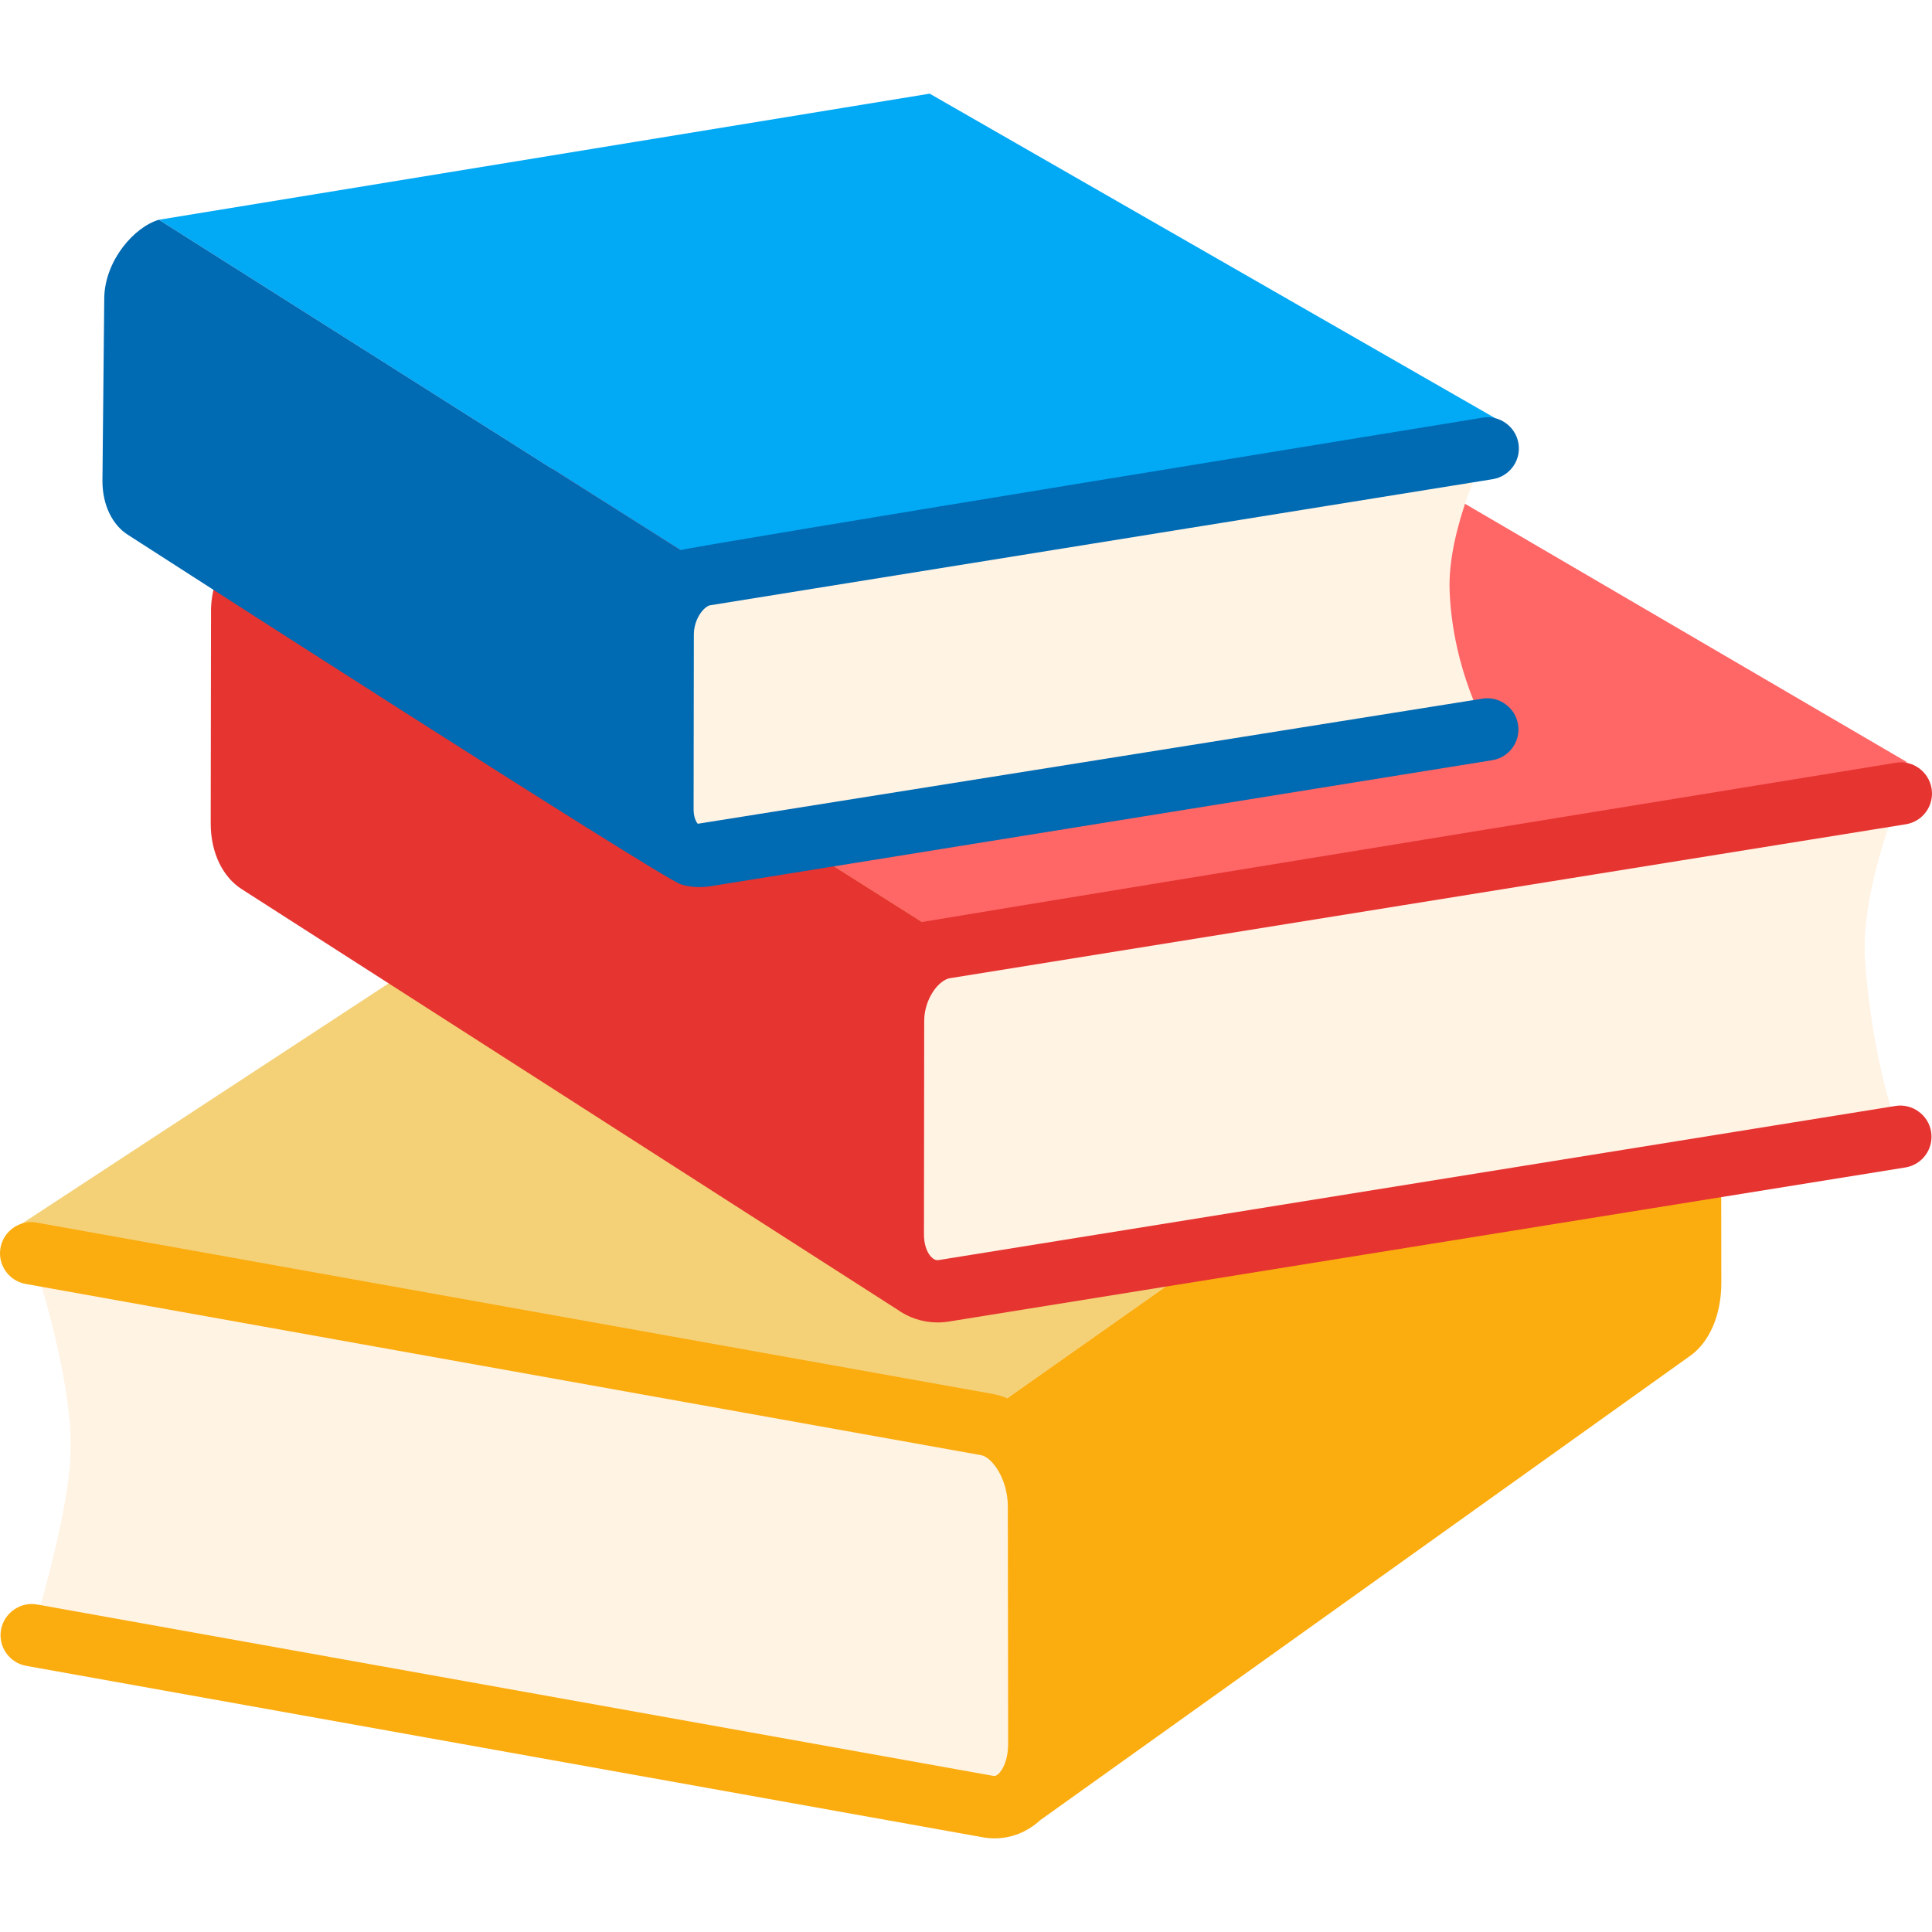
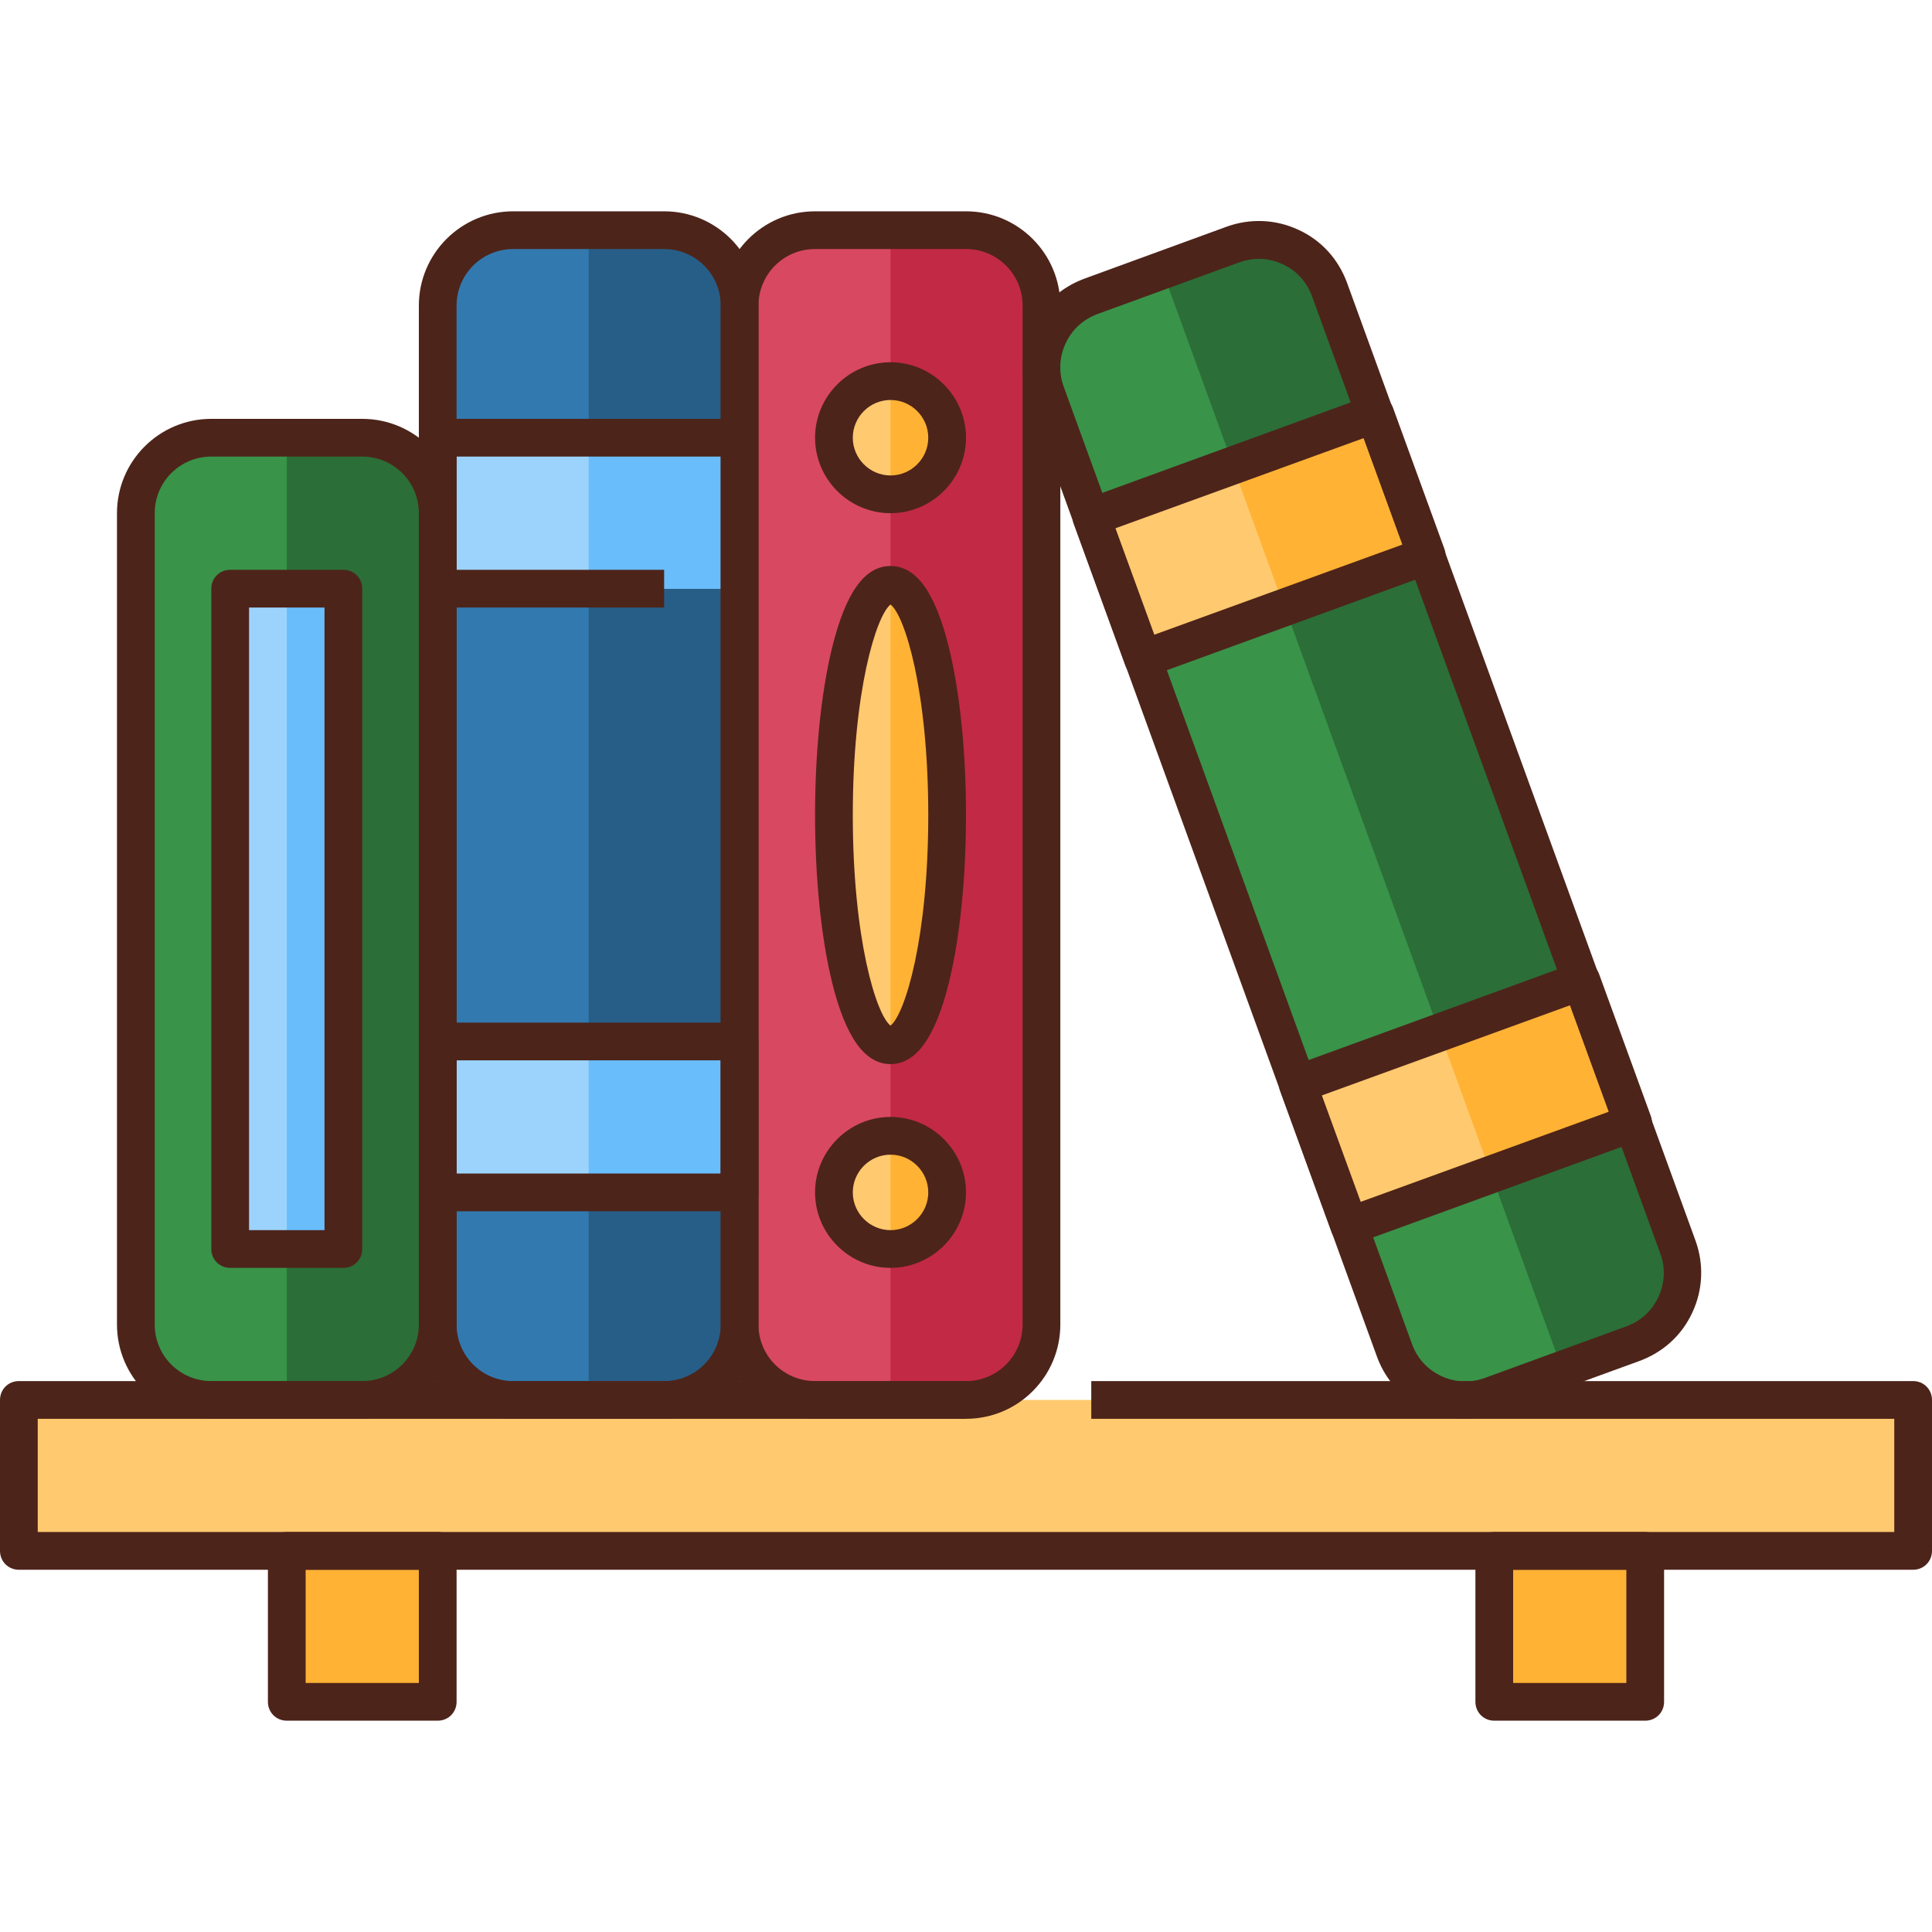
- <svg xmlns="http://www.w3.org/2000/svg" id="fi_5832416" height="512" viewBox="0 0 512 512" width="512">
-   <path id="_x30_7" d="m257.763 377.018 180.646-127.309-249.486-45.403-183.485 120.21z" fill="#f4d177" />
-   <path id="_x30_6" d="m254.246 250.629-180.646-114.388 249.502-40.806 182.34 106.581z" fill="#f66" />
-   <path id="_x30_5" d="m190.004 151.886-147.904-93.645 204.275-33.42 149.921 86.025z" fill="#02a9f4" />
-   <path id="_x30_4" d="m271.295 384.953c-2.5-3.953-5.919-6.711-9.693-7.42l-253.341-45.404s10.855 31.389 10.468 52.275c-.291 16.92-10.323 48.936-10.323 48.936l253.325 45.404c3.774.709 7.193-.824 9.678-3.855 2.483-3.033 4.032-7.549 4.016-12.807l-.08-62.871c-.001-5.258-1.55-10.34-4.05-14.258zm232.453-174.663-253.325 40.791c-3.79.646-7.209 3.113-9.709 6.677-2.5 3.549-4.048 8.081-4.048 12.807l-.064 56.516c-.017 4.742 1.516 8.791 4 11.484 2.483 2.742 5.903 4.113 9.677 3.484l253.341-40.807s-7.274-18.032-9.339-46.629c-1.355-18.726 9.467-44.323 9.467-44.323zm-316.986 16.452 207.389-33.436s-9.113-15.323-9.984-36.613c-.693-16.854 10.097-37.855 10.097-37.855l-207.405 33.419c-3.081.517-5.888 2.549-7.936 5.452-2.049 2.887-3.307 6.597-3.307 10.483l-.064 46.259c-.017 3.854 1.242 7.193 3.274 9.419 2.033 2.227 4.839 3.339 7.936 2.872z" fill="#fff3e4" />
-   <path id="_x30_3" d="m326.301 328.716-59.377 41.846c-1.254-.515-2.546-.908-3.871-1.157l-253.341-45.405c-4.403-.807-8.774 2.186-9.581 6.67-.806 4.492 2.178 8.781 6.678 9.588l253.26 45.389c1.048.201 2.693 1.273 4.258 3.75 1.758 2.742 2.758 6.314 2.758 9.822l.081 62.887c.016 3.072-.79 5.896-2.146 7.549-.968 1.154-1.516 1-1.839.959l-253.324-45.403c-4.387-.814-8.774 2.186-9.581 6.67-.807 4.492 2.178 8.781 6.678 9.588l253.244 45.387c1.146.219 2.274.324 3.387.324 4.446 0 8.65-1.68 12.095-4.826l172.278-123.078c4.936-3.5 8.226-10.613 8.209-19.371l-.039-31.013z" fill="#fbac0f" />
-   <path id="_x30_2" d="m502.313 293.09-253.389 40.814c-.597.121-1.322.104-2.258-.936-1.129-1.242-1.822-3.428-1.807-5.879l.064-56.525c0-2.822.92-5.758 2.549-8.064 1.29-1.83 2.871-3.032 4.258-3.266l253.325-40.791c4.517-.726 7.564-4.959 6.839-9.468-.726-4.5-5.049-7.621-9.451-6.839 0 0-202.579 32.949-258.119 42.209l-33.841-21.428-31.983 5.083-12.613-33.321-92.287-58.438c-7.952 2.338-17.323 13.016-17.678 25.048l-.081 56.952c0 7.855 3.274 14.242 8.209 17.387l173.682 111.373c-.067-.043-.116-.086-.18-.129 3.21 2.346 6.979 3.588 10.903 3.588 1.032 0 2.081-.082 3.129-.258l253.341-40.809c4.517-.725 7.564-4.959 6.839-9.467-.709-4.506-5.08-7.563-9.451-6.836z" fill="#e63431" />
-   <path id="_x30_1" d="m392.845 185.153-207.921 33.153c-.549-.597-1.113-1.911-1.113-3.847l.064-46.267c0-2.032.646-4.104 1.791-5.726.968-1.371 1.984-1.968 2.5-2.057l207.405-33.419c4.517-.726 7.564-4.968 6.839-9.468-.727-4.508-5.064-7.581-9.452-6.839 0 0-210.947 34.306-212.576 35.109l-138.282-87.551c-6.5 1.903-14.177 10.646-14.468 20.484l-.484 48.718c0 6.468 2.678 11.693 6.726 14.274 0 0 140.626 90.616 146.535 92.625 3.25 1.105 6.757.69 7.66.553l207.389-33.436c4.517-.726 7.564-4.968 6.839-9.468-.727-4.508-5.05-7.58-9.452-6.838z" fill="#006ab3" />
+ <svg xmlns="http://www.w3.org/2000/svg" id="Layer_1" enable-background="new 0 0 512 512" height="512" viewBox="0 0 512 512" width="512">
+   <g id="XMLID_1_">
+     <g id="XMLID_3606_">
+       <path id="XMLID_1226_" d="m76 391h40v60h-40z" fill="#ffb234" />
+       <path id="XMLID_1225_" d="m396 391h40v60h-40z" fill="#ffb234" />
+       <path id="XMLID_1224_" d="m5 371h502v40h-502z" fill="#ffc96f" />
+       <path id="XMLID_1223_" d="m96 116h-40c-11 0-20 9-20 20v215c0 11 9 20 20 20h40c11 0 20-9 20-20v-215c0-11-9-20-20-20z" fill="#399349" />
+       <path id="XMLID_3020_" d="m96 116h-20v255h20c11 0 20-9 20-20v-215c0-11-9-20-20-20z" fill="#2b6e38" />
+       <path id="XMLID_1222_" d="m256 61h-40c-11 0-20 9-20 20v270c0 11 9 20 20 20h40c11 0 20-9 20-20v-270c0-11-9-20-20-20z" fill="#d84861" />
+       <path id="XMLID_1410_" d="m256 61h-20v310h20c11 0 20-9 20-20v-270c0-11-9-20-20-20z" fill="#c22945" />
+       <path id="XMLID_1221_" d="m176 371h-40c-11 0-20-9-20-20v-270c0-11 9-20 20-20h40c11 0 20 9 20 20v270c0 11-9 20-20 20z" fill="#3279af" />
+       <path id="XMLID_3047_" d="m176 371h-20v-310h20c11 0 20 9 20 20v270c0 11-9 20-20 20z" fill="#275e87" />
+       <path id="XMLID_1220_" d="m116 276h80v40h-80z" fill="#9cd3fc" />
+       <path id="XMLID_1219_" d="m116 116h80v40h-80z" fill="#9cd3fc" />
+       <path id="XMLID_3075_" d="m156 276h40v40h-40z" fill="#69bdfb" />
+       <path id="XMLID_3074_" d="m156 116h40v40h-40z" fill="#69bdfb" />
+       <path id="XMLID_1218_" d="m395.2 369.8 37.6-13.7c10.4-3.8 15.7-15.3 12-25.6l-92.4-253.7c-3.8-10.4-15.3-15.7-25.6-12l-37.6 13.7c-10.4 3.8-15.7 15.3-12 25.6l92.3 253.7c3.8 10.4 15.3 15.8 25.7 12z" fill="#399349" />
+       <path id="XMLID_1748_" d="m414 362.9 18.8-6.8c10.4-3.8 15.7-15.3 12-25.6l-92.4-253.7c-3.8-10.4-15.3-15.7-25.6-12l-18.8 6.8z" fill="#2b6e38" />
+       <path id="XMLID_1217_" d="m348.3 272.5h80v40h-80z" fill="#ffc96f" transform="matrix(.94 -.342 .342 .94 -76.612 150.456)" />
+       <path id="XMLID_1474_" d="m387.1 265.6h40v40h-40z" fill="#ffb234" transform="matrix(.94 -.342 .342 .94 -73.139 156.471)" />
+       <path id="XMLID_1216_" d="m293.6 122.1h80v40h-80z" fill="#ffc96f" transform="matrix(-.94 .342 -.342 -.94 695.71 161.568)" />
+       <path id="XMLID_1404_" d="m332.4 115.3h40v40h-40z" fill="#ffb234" transform="matrix(-.94 .342 -.342 -.94 729.824 141.872)" />
+       <ellipse id="XMLID_1214_" cx="236" cy="216" fill="#ffc96f" rx="15" ry="61" />
+       <circle id="XMLID_1213_" cx="236" cy="116" fill="#ffc96f" r="15" />
+       <circle id="XMLID_1212_" cx="236" cy="316" fill="#ffc96f" r="15" />
+       <g fill="#ffb234">
+         <path id="XMLID_3108_" d="m236 155v122c8.3 0 15-27.3 15-61s-6.7-61-15-61z" />
+         <path id="XMLID_3111_" d="m236 101v30c8.3 0 15-6.7 15-15s-6.7-15-15-15z" />
+         <path id="XMLID_3106_" d="m236 301v30c8.3 0 15-6.7 15-15s-6.7-15-15-15z" />
+       </g>
+       <path id="XMLID_1211_" d="m61 156h30v175h-30z" fill="#9cd3fc" />
+       <path id="XMLID_1407_" d="m76 156h15v175h-15z" fill="#69bdfb" />
+     </g>
+     <g id="XMLID_3016_">
+       <g id="XMLID_480_">
+         <path id="XMLID_2350_" d="m116 456h-40c-2.8 0-5-2.2-5-5v-40c0-2.8 2.2-5 5-5h40c2.8 0 5 2.2 5 5v40c0 2.8-2.2 5-5 5zm-35-10h30v-30h-30z" fill="#4d241a" />
+       </g>
+       <g id="XMLID_507_">
+         <path id="XMLID_2346_" d="m436 456h-40c-2.8 0-5-2.2-5-5v-40c0-2.8 2.2-5 5-5h40c2.8 0 5 2.2 5 5v40c0 2.8-2.2 5-5 5zm-35-10h30v-30h-30z" fill="#4d241a" />
+       </g>
+       <g id="XMLID_520_">
+         <path id="XMLID_2345_" d="m507 416h-502c-2.8 0-5-2.2-5-5v-40c0-2.8 2.2-5 5-5h251v10h-246v30h492v-30h-212.8v-10h217.8c2.8 0 5 2.2 5 5v40c0 2.8-2.2 5-5 5z" fill="#4d241a" />
+       </g>
+       <g id="XMLID_509_">
+         <path id="XMLID_2342_" d="m96 376h-40c-13.8 0-25-11.2-25-25v-215c0-13.8 11.2-25 25-25h40c13.8 0 25 11.2 25 25v215c0 13.8-11.2 25-25 25zm-40-255c-8.3 0-15 6.7-15 15v215c0 8.3 6.7 15 15 15h40c8.3 0 15-6.7 15-15v-215c0-8.3-6.7-15-15-15z" fill="#4d241a" />
+       </g>
+       <g id="XMLID_513_">
+         <path id="XMLID_2339_" d="m256 376h-40c-13.8 0-25-11.2-25-25v-270c0-13.8 11.2-25 25-25h40c13.8 0 25 11.2 25 25v270c0 13.8-11.2 25-25 25zm-40-310c-8.3 0-15 6.7-15 15v270c0 8.3 6.7 15 15 15h40c8.3 0 15-6.7 15-15v-270c0-8.3-6.7-15-15-15z" fill="#4d241a" />
+       </g>
+       <g id="XMLID_522_">
+         <path id="XMLID_2336_" d="m176 376h-40c-13.8 0-25-11.2-25-25v-270c0-13.8 11.2-25 25-25h40c13.8 0 25 11.2 25 25v270c0 13.8-11.2 25-25 25zm-40-310c-8.3 0-15 6.7-15 15v270c0 8.3 6.7 15 15 15h40c8.3 0 15-6.7 15-15v-270c0-8.3-6.7-15-15-15z" fill="#4d241a" />
+       </g>
+       <g id="XMLID_521_">
+         <path id="XMLID_2332_" d="m196 321h-80c-2.8 0-5-2.2-5-5v-40c0-2.8 2.2-5 5-5h80c2.8 0 5 2.2 5 5v40c0 2.8-2.2 5-5 5zm-75-10h70v-30h-70z" fill="#4d241a" />
+       </g>
+       <g id="XMLID_2989_">
+         <path id="XMLID_2331_" d="m176 161h-60c-2.8 0-5-2.2-5-5v-40c0-2.8 2.2-5 5-5h80v10h-75v30h55z" fill="#4d241a" />
+       </g>
+       <g id="XMLID_516_">
+         <g id="XMLID_519_">
+           <path id="XMLID_2328_" d="m388.4 376c-10.2 0-19.8-6.3-23.5-16.5l-92.3-253.7c-2.3-6.3-2-13.1.8-19.1 2.8-6.1 7.8-10.6 14.1-12.9l37.5-13.7c6.3-2.3 13.1-2 19.1.8 6.1 2.8 10.6 7.8 12.9 14.1l92.3 253.7c2.3 6.3 2 13.1-.8 19.1-2.8 6.1-7.8 10.6-14.1 12.9l-37.6 13.7c-2.7 1.1-5.6 1.6-8.4 1.6zm-54.8-307.4c-1.7 0-3.5.3-5.1.9l-37.6 13.7c-3.8 1.4-6.8 4.1-8.5 7.8-1.7 3.6-1.9 7.7-.5 11.5l92.3 253.7c2.8 7.8 11.5 11.8 19.2 9l37.6-13.7c3.8-1.4 6.8-4.1 8.5-7.8s1.9-7.7.5-11.5l-92.3-253.7c-1.4-3.8-4.1-6.8-7.8-8.5-2-.9-4.1-1.4-6.3-1.4z" fill="#4d241a" />
+         </g>
+         <g id="XMLID_518_">
+           <path id="XMLID_2325_" d="m357.6 329.9c-.7 0-1.4-.2-2.1-.5-1.2-.6-2.1-1.6-2.6-2.8l-13.7-37.6c-.9-2.6.4-5.5 3-6.4l75.2-27.4c2.6-.9 5.5.4 6.4 3l13.7 37.6c.9 2.6-.4 5.5-3 6.4l-75.2 27.4c-.6.2-1.1.3-1.7.3zm-7.3-39.6 10.3 28.2 65.8-23.9-10.3-28.2z" fill="#4d241a" />
+         </g>
+         <g id="XMLID_517_">
+           <path id="XMLID_2322_" d="m302.9 179.6c-2 0-4-1.3-4.7-3.3l-13.7-37.6c-.9-2.6.4-5.5 3-6.4l75.2-27.4c1.2-.5 2.6-.4 3.8.2s2.1 1.6 2.6 2.8l13.7 37.6c.9 2.6-.4 5.5-3 6.4l-75.2 27.4c-.6.2-1.2.3-1.7.3zm-7.3-39.6 10.3 28.2 65.8-23.9-10.3-28.2z" fill="#4d241a" />
+         </g>
+       </g>
+       <g id="XMLID_512_">
+         <path id="XMLID_2319_" d="m236 282c-6.8 0-11.9-7.1-15.5-21.7-2.9-11.9-4.5-27.6-4.5-44.3s1.6-32.4 4.5-44.3c3.6-14.6 8.6-21.7 15.5-21.7s11.9 7.1 15.5 21.7c2.9 11.9 4.5 27.6 4.5 44.3s-1.6 32.4-4.5 44.3c-3.6 14.6-8.7 21.7-15.5 21.7zm0-121.8c-3.8 3-10 23-10 55.8s6.2 52.9 10 55.8c3.8-3 10-23 10-55.8s-6.2-52.9-10-55.8z" fill="#4d241a" />
+       </g>
+       <g id="XMLID_515_">
+         <path id="XMLID_2316_" d="m236 136c-11 0-20-9-20-20s9-20 20-20 20 9 20 20-9 20-20 20zm0-30c-5.5 0-10 4.5-10 10s4.5 10 10 10 10-4.5 10-10-4.5-10-10-10z" fill="#4d241a" />
+       </g>
+       <g id="XMLID_514_">
+         <path id="XMLID_2313_" d="m236 336c-11 0-20-9-20-20s9-20 20-20 20 9 20 20-9 20-20 20zm0-30c-5.5 0-10 4.5-10 10s4.5 10 10 10 10-4.5 10-10-4.5-10-10-10z" fill="#4d241a" />
+       </g>
+       <g id="XMLID_3_">
+         <path id="XMLID_2310_" d="m91 336h-30c-2.8 0-5-2.2-5-5v-175c0-2.8 2.2-5 5-5h30c2.8 0 5 2.2 5 5v175c0 2.8-2.2 5-5 5zm-25-10h20v-165h-20z" fill="#4d241a" />
+       </g>
+     </g>
+   </g>
</svg>
